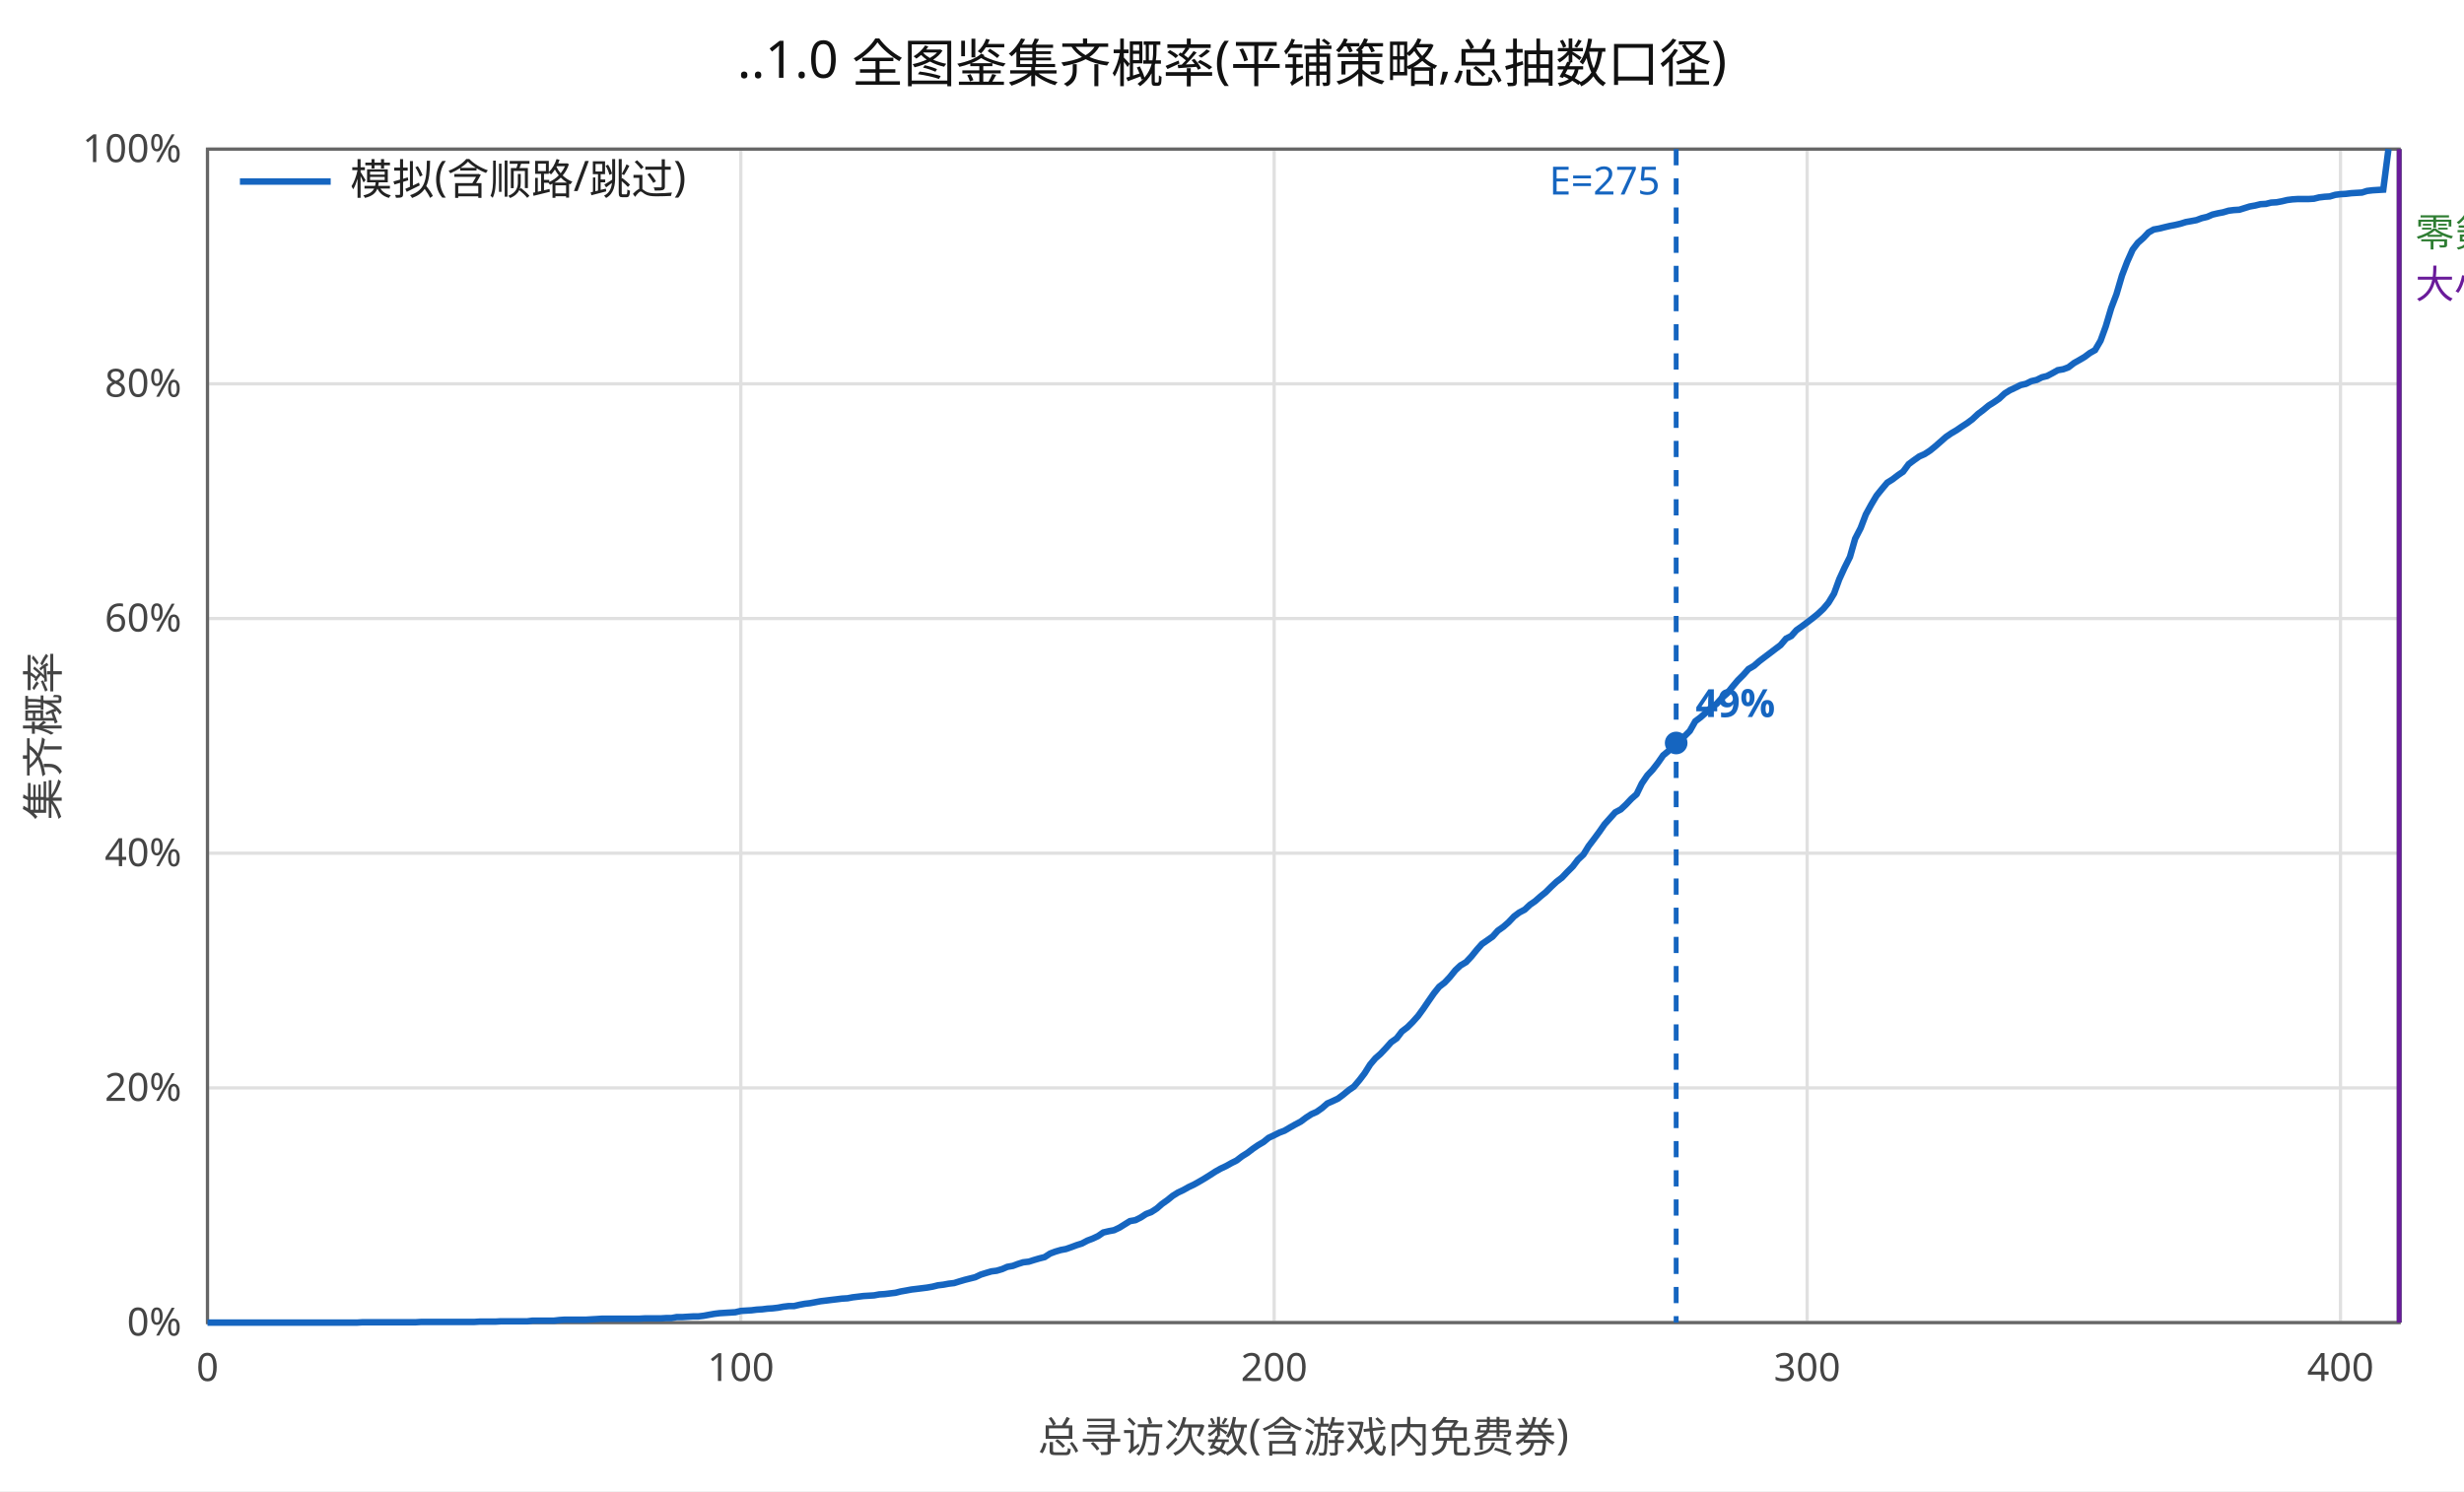
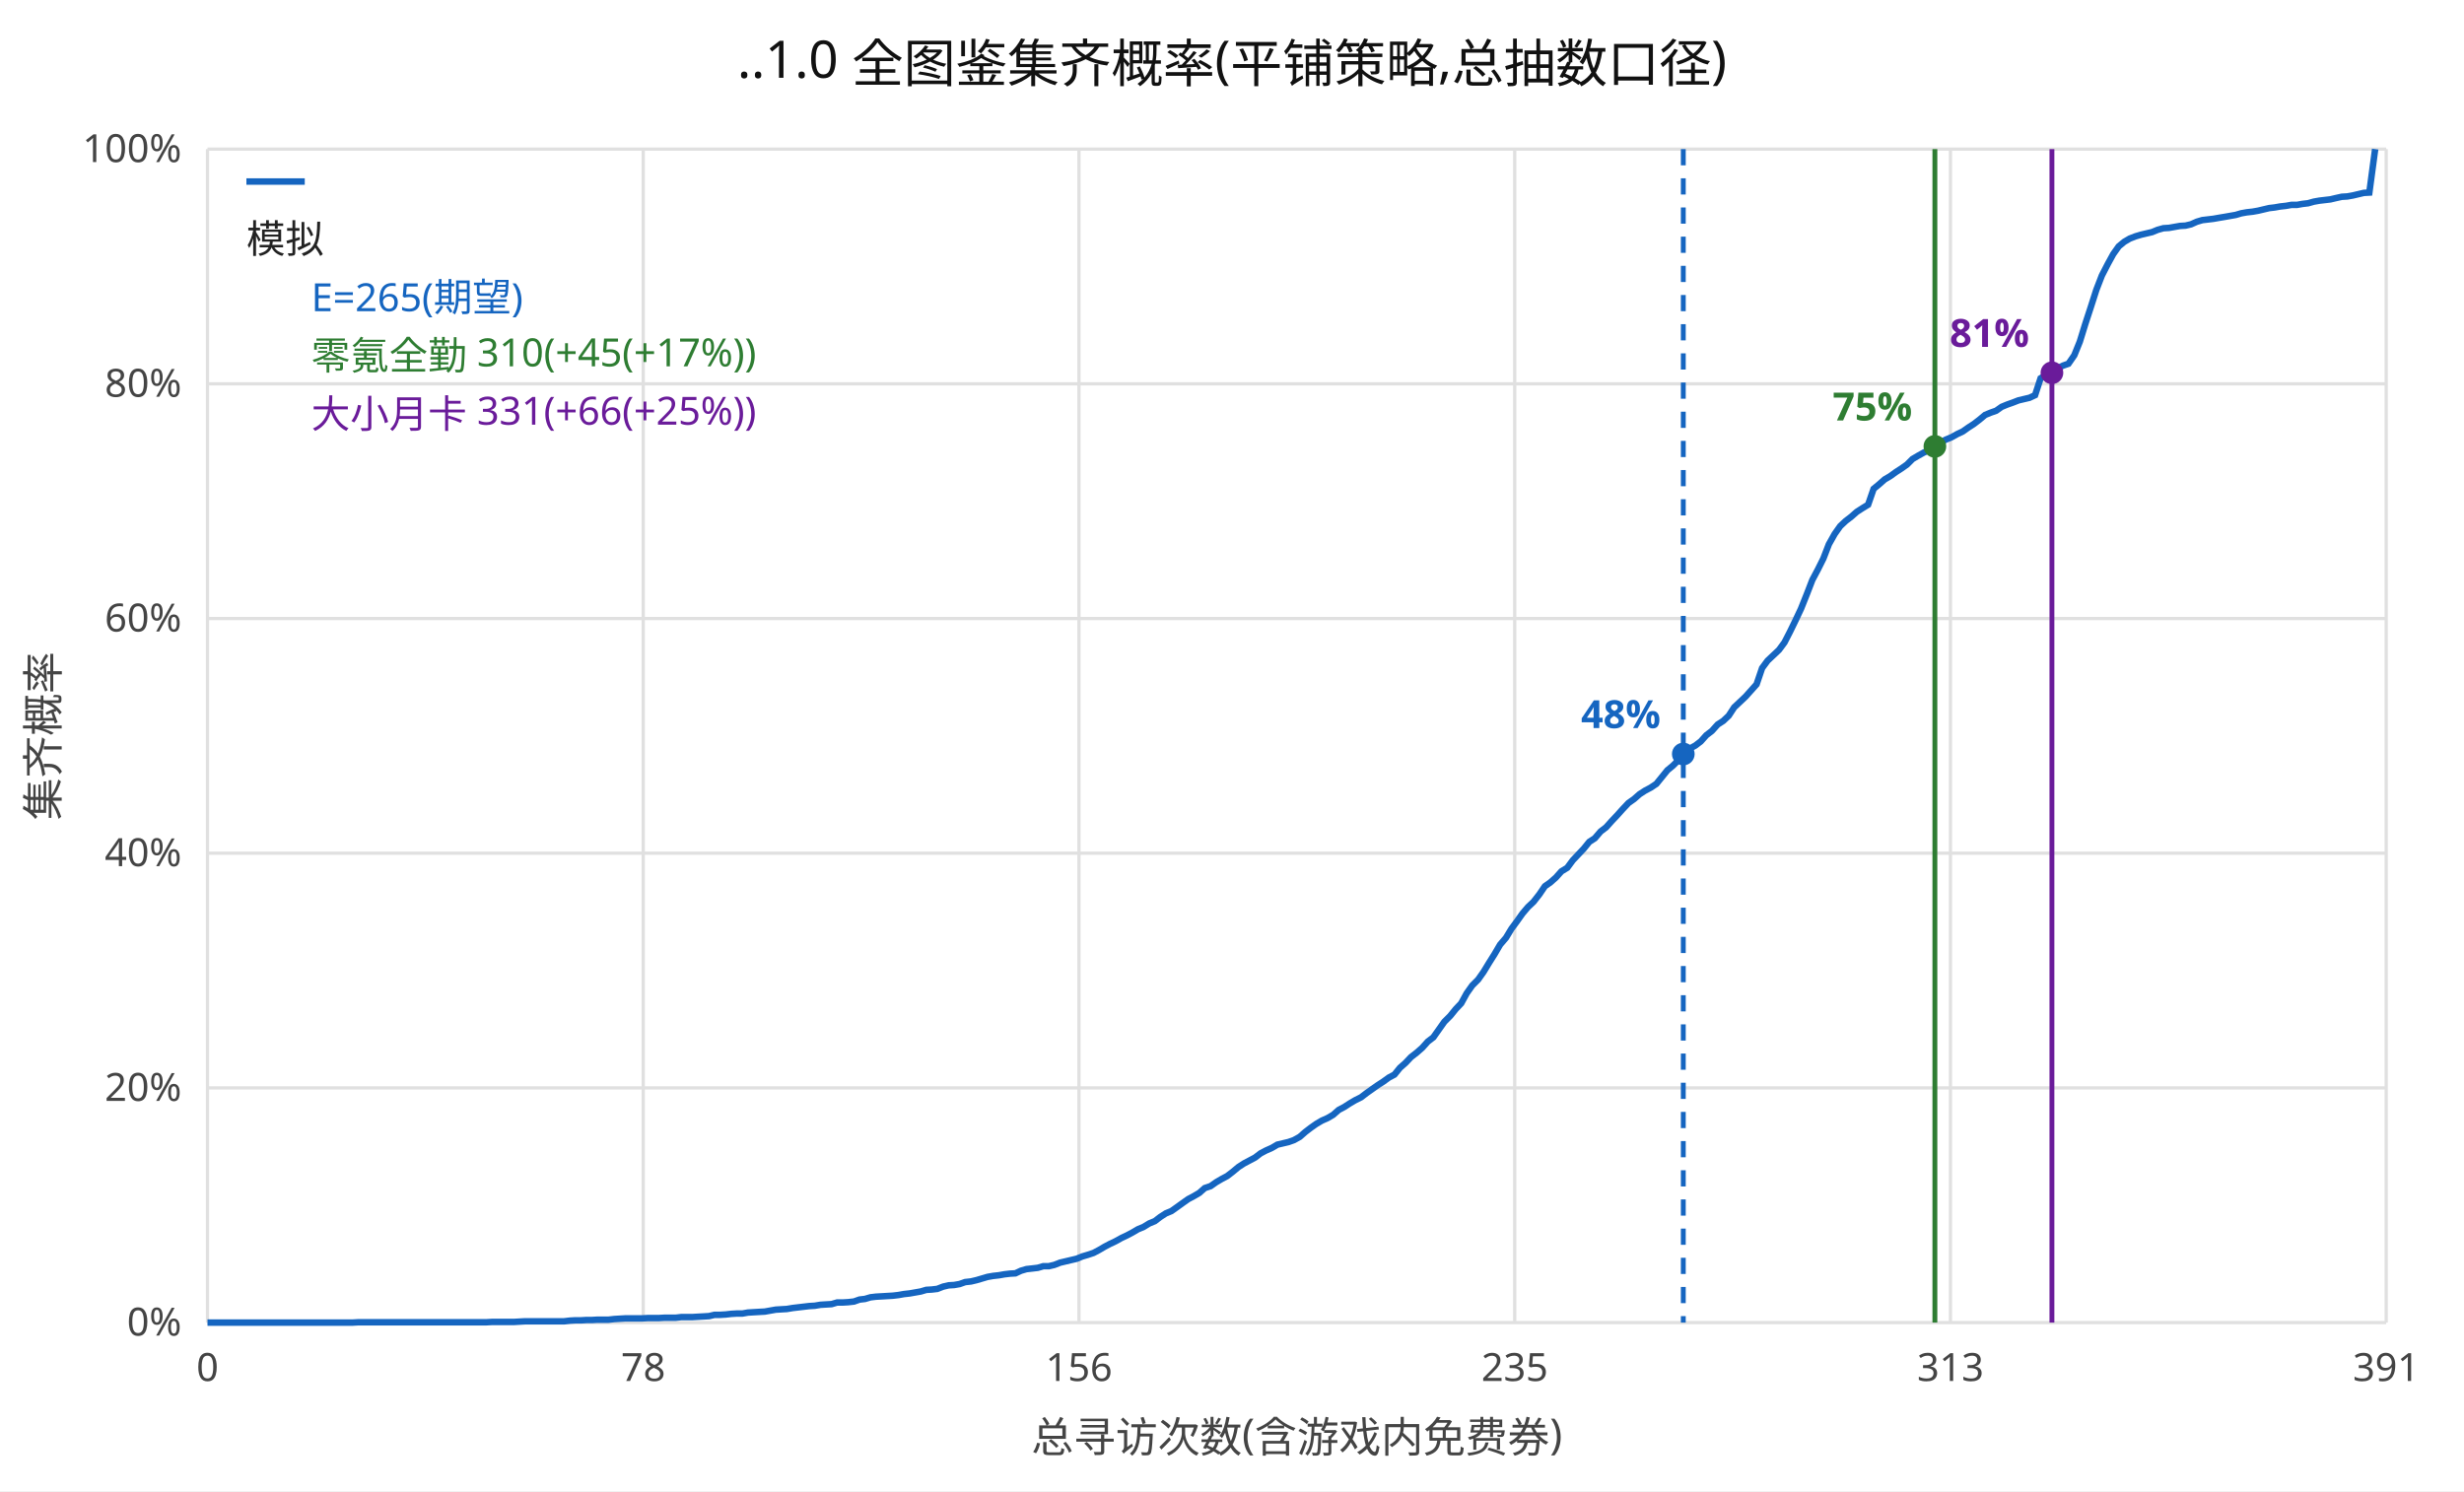
<svg xmlns="http://www.w3.org/2000/svg" width="760" height="460" viewBox="0 0 760 460" font-family="sans-serif">
  <rect x="0" y="0" width="760" height="460" fill="#ffffff" />
  <text x="380.0" y="24" text-anchor="middle" font-size="16" fill="#111">..1.0 全图鉴集齐概率(平铺策略,总抽数口径)</text>
-   <line x1="64" y1="408.0" x2="740" y2="408.0" stroke="#e0e0e0" />
-   <line x1="64" y1="335.6" x2="740" y2="335.6" stroke="#e0e0e0" />
-   <line x1="64" y1="263.2" x2="740" y2="263.2" stroke="#e0e0e0" />
-   <line x1="64" y1="190.8" x2="740" y2="190.8" stroke="#e0e0e0" />
-   <line x1="64" y1="118.4" x2="740" y2="118.4" stroke="#e0e0e0" />
-   <line x1="64" y1="46.0" x2="740" y2="46.0" stroke="#e0e0e0" />
+   <line x1="64" y1="408.0" x2="736" y2="408.0" stroke="#e0e0e0" />
  <line x1="64.0" y1="46" x2="64.0" y2="408" stroke="#e0e0e0" />
-   <line x1="228.5" y1="46" x2="228.5" y2="408" stroke="#e0e0e0" />
-   <line x1="393.0" y1="46" x2="393.0" y2="408" stroke="#e0e0e0" />
-   <line x1="557.4" y1="46" x2="557.4" y2="408" stroke="#e0e0e0" />
-   <line x1="721.9" y1="46" x2="721.9" y2="408" stroke="#e0e0e0" />
-   <rect x="64" y="46" width="676" height="362" fill="none" stroke="#666" />
-   <polyline points="64.0,408.0 65.6,408.0 67.3,408.0 68.9,408.0 70.6,408.0 72.2,408.0 73.9,408.0 75.5,408.0 77.2,408.0 78.8,408.0 80.4,408.0 82.1,408.0 83.7,408.0 85.4,408.0 87.0,408.0 88.7,408.0 90.3,408.0 92.0,408.0 93.6,408.0 95.3,408.0 96.9,408.0 98.5,408.0 100.2,408.0 101.8,408.0 103.5,408.0 105.1,408.0 106.8,408.0 108.4,408.0 110.1,408.0 111.7,407.9 113.3,407.9 115.0,407.9 116.6,407.9 118.3,407.9 119.9,407.9 121.6,407.9 123.2,407.9 124.9,407.9 126.5,407.9 128.1,407.9 129.8,407.8 131.4,407.8 133.1,407.8 134.7,407.8 136.4,407.8 138.0,407.8 139.7,407.8 141.3,407.8 142.9,407.8 144.6,407.8 146.2,407.8 147.9,407.7 149.5,407.7 151.2,407.7 152.8,407.7 154.5,407.6 156.1,407.6 157.8,407.6 159.4,407.6 161.0,407.6 162.7,407.6 164.3,407.4 166.0,407.4 167.6,407.4 169.3,407.4 170.9,407.4 172.6,407.2 174.2,407.1 175.8,407.1 177.5,407.1 179.1,407.1 180.8,407.1 182.4,407.0 184.1,406.9 185.7,406.8 187.4,406.8 189.0,406.8 190.6,406.8 192.3,406.8 193.9,406.8 195.6,406.8 197.2,406.8 198.9,406.7 200.5,406.7 202.2,406.7 203.8,406.7 205.5,406.6 207.1,406.6 208.7,406.3 210.4,406.3 212.0,406.2 213.7,406.1 215.3,406.1 217.0,405.9 218.6,405.6 220.3,405.3 221.9,405.1 223.5,405.0 225.2,404.9 226.8,404.8 228.5,404.4 230.1,404.3 231.8,404.2 233.4,404.0 235.1,403.9 236.7,403.7 238.3,403.6 240.0,403.4 241.6,403.1 243.3,402.9 244.9,402.9 246.6,402.5 248.2,402.2 249.9,402.0 251.5,401.7 253.1,401.4 254.8,401.2 256.4,401.0 258.1,400.8 259.7,400.6 261.4,400.5 263.0,400.2 264.7,400.0 266.3,399.8 268.0,399.7 269.6,399.6 271.2,399.3 272.9,399.2 274.5,399.0 276.2,398.8 277.8,398.4 279.5,398.1 281.1,397.8 282.8,397.6 284.4,397.4 286.0,397.2 287.7,396.9 289.3,396.5 291.0,396.3 292.6,396.0 294.3,395.8 295.9,395.3 297.6,394.8 299.2,394.4 300.8,394.0 302.5,393.2 304.1,392.7 305.8,392.2 307.4,392.0 309.1,391.5 310.7,390.8 312.4,390.5 314.0,389.9 315.6,389.4 317.3,389.2 318.9,388.7 320.6,388.2 322.2,387.8 323.9,386.7 325.5,386.1 327.2,385.6 328.8,385.3 330.5,384.7 332.1,384.1 333.7,383.6 335.4,382.7 337.0,382.1 338.7,381.3 340.3,380.2 342.0,379.8 343.6,379.5 345.3,378.7 346.9,377.7 348.5,376.7 350.2,376.4 351.8,375.6 353.5,374.5 355.1,373.9 356.8,372.8 358.4,371.4 360.1,370.2 361.7,368.9 363.3,367.9 365.0,367.1 366.6,366.2 368.3,365.4 369.9,364.5 371.6,363.5 373.2,362.5 374.9,361.4 376.5,360.5 378.2,359.7 379.8,358.8 381.4,358.0 383.1,356.7 384.7,355.7 386.4,354.4 388.0,353.3 389.7,352.3 391.3,351.0 393.0,350.2 394.6,349.4 396.2,348.8 397.9,347.8 399.5,346.9 401.2,346.0 402.8,344.8 404.5,343.7 406.1,343.0 407.8,341.8 409.4,340.4 411.0,339.7 412.7,338.9 414.3,337.7 416.0,336.3 417.6,335.2 419.3,333.2 420.9,331.1 422.6,328.4 424.2,326.5 425.8,325.1 427.5,323.3 429.1,321.5 430.8,320.3 432.4,318.2 434.1,316.9 435.7,315.3 437.4,313.4 439.0,311.2 440.7,308.7 442.3,306.4 443.9,304.4 445.6,303.1 447.2,301.4 448.9,299.3 450.5,297.8 452.2,296.8 453.8,295.1 455.5,293.0 457.1,291.2 458.7,290.1 460.4,288.9 462.0,287.1 463.7,285.9 465.3,284.5 467.0,282.7 468.6,281.5 470.3,280.6 471.9,279.1 473.5,278.0 475.2,276.5 476.8,275.2 478.5,273.5 480.1,272.0 481.8,270.7 483.4,269.0 485.1,267.3 486.7,265.2 488.4,263.6 490.0,261.0 491.6,258.9 493.3,256.6 494.9,254.3 496.6,252.4 498.2,250.6 499.9,249.7 501.5,248.2 503.2,246.4 504.8,245.0 506.4,241.7 508.1,239.2 509.7,237.5 511.4,235.3 513.0,233.0 514.7,231.6 516.3,229.9 518.0,228.2 519.6,227.1 521.2,225.5 522.9,222.5 524.5,221.3 526.2,219.8 527.8,218.2 529.5,217.1 531.1,215.3 532.8,213.8 534.4,211.8 536.0,209.9 537.7,208.2 539.3,206.4 541.0,205.4 542.6,204.0 544.3,202.7 545.9,201.5 547.6,200.2 549.2,199.0 550.9,197.0 552.5,196.2 554.1,194.4 555.8,193.2 557.4,192.0 559.1,190.7 560.7,189.4 562.4,187.8 564.0,185.9 565.7,183.1 567.3,178.7 568.9,175.2 570.6,171.8 572.2,166.2 573.9,162.9 575.5,158.7 577.2,155.6 578.8,152.9 580.5,150.8 582.1,148.9 583.7,147.9 585.4,146.6 587.0,145.5 588.7,143.2 590.3,142.0 592.0,140.8 593.6,140.1 595.3,139.0 596.9,137.7 598.5,136.3 600.2,134.8 601.8,133.7 603.5,132.7 605.1,131.6 606.8,130.5 608.4,129.3 610.1,127.7 611.7,126.5 613.4,125.1 615.0,124.1 616.6,123.0 618.3,121.4 619.9,120.4 621.6,119.6 623.2,118.8 624.9,118.4 626.5,117.6 628.2,117.2 629.8,116.4 631.4,116.0 633.1,115.1 634.7,114.2 636.4,113.9 638.0,113.3 639.7,112.0 641.3,111.1 643.0,110.1 644.6,108.9 646.2,108.0 647.9,105.1 649.5,100.7 651.2,95.0 652.8,90.8 654.5,85.0 656.1,80.8 657.8,77.0 659.4,74.9 661.1,73.4 662.7,71.7 664.3,70.8 666.0,70.5 667.6,70.1 669.3,69.7 670.9,69.4 672.6,69.0 674.2,68.5 675.9,68.2 677.5,67.9 679.1,67.3 680.8,66.9 682.4,66.2 684.1,65.8 685.7,65.5 687.4,65.0 689.0,64.8 690.7,64.7 692.3,64.2 693.9,63.7 695.6,63.4 697.2,63.0 698.9,62.9 700.5,62.5 702.2,62.4 703.8,62.1 705.5,61.7 707.1,61.5 708.7,61.4 710.4,61.4 712.0,61.4 713.7,61.3 715.3,60.9 717.0,60.7 718.6,60.6 720.3,60.1 721.9,59.9 723.6,59.8 725.2,59.6 726.8,59.5 728.5,59.4 730.1,58.9 731.8,58.7 733.4,58.6 735.1,58.5 736.7,46.0" fill="none" stroke="#1565c0" stroke-width="2" />
-   <line x1="517.0" y1="46" x2="517.0" y2="408" stroke="#1565c0" stroke-width="1.5" stroke-dasharray="5,4" />
-   <text x="512.0" y="60" text-anchor="end" font-size="12" fill="#1565c0">E=275</text>
-   <circle cx="517.0" cy="229.2" r="3.5" fill="#1565c0" />
-   <text x="523.0" y="221.2" font-size="12" font-weight="bold" fill="#1565c0">49%</text>
-   <line x1="74" y1="56" x2="102" y2="56" stroke="#1565c0" stroke-width="2" />
-   <text x="108" y="60" font-size="13" fill="#222">模拟(含顺路/跳过)</text>
-   <line x1="740.0" y1="46" x2="740.0" y2="408" stroke="#2e7d32" stroke-width="1.5" />
-   <text x="745.0" y="76" font-size="12" fill="#2e7d32">零氪全勤 414 +139(+50%)</text>
-   <line x1="740.0" y1="46" x2="740.0" y2="408" stroke="#6a1b9a" stroke-width="1.5" />
-   <text x="745.0" y="92" font-size="12" fill="#6a1b9a">大小月卡 432 +157(+57%)</text>
+   <line x1="64" y1="335.6" x2="736" y2="335.6" stroke="#e0e0e0" />
+   <line x1="198.4" y1="46" x2="198.4" y2="408" stroke="#e0e0e0" />
+   <line x1="64" y1="263.2" x2="736" y2="263.2" stroke="#e0e0e0" />
+   <line x1="332.8" y1="46" x2="332.8" y2="408" stroke="#e0e0e0" />
+   <line x1="64" y1="190.8" x2="736" y2="190.8" stroke="#e0e0e0" />
+   <line x1="467.2" y1="46" x2="467.2" y2="408" stroke="#e0e0e0" />
+   <line x1="64" y1="118.4" x2="736" y2="118.4" stroke="#e0e0e0" />
+   <line x1="601.6" y1="46" x2="601.6" y2="408" stroke="#e0e0e0" />
+   <line x1="64" y1="46.0" x2="736" y2="46.0" stroke="#e0e0e0" />
+   <line x1="736.0" y1="46" x2="736.0" y2="408" stroke="#e0e0e0" />
+   <polyline points="64.0,408.0 65.7,408.0 67.4,408.0 69.2,408.0 70.9,408.0 72.6,408.0 74.3,408.0 76.0,408.0 77.7,408.0 79.5,408.0 81.2,408.0 82.9,408.0 84.6,408.0 86.3,408.0 88.1,408.0 89.8,408.0 91.5,408.0 93.2,408.0 94.9,408.0 96.7,408.0 98.4,408.0 100.1,408.0 101.8,408.0 103.5,408.0 105.2,408.0 107.0,408.0 108.7,408.0 110.4,407.9 112.1,407.9 113.8,407.9 115.6,407.9 117.3,407.9 119.0,407.9 120.7,407.9 122.4,407.9 124.2,407.9 125.9,407.9 127.6,407.9 129.3,407.9 131.0,407.9 132.7,407.9 134.5,407.9 136.2,407.9 137.9,407.9 139.6,407.9 141.3,407.9 143.1,407.9 144.8,407.9 146.5,407.9 148.2,407.9 149.9,407.9 151.7,407.8 153.4,407.8 155.1,407.8 156.8,407.8 158.5,407.8 160.2,407.7 162.0,407.6 163.7,407.6 165.4,407.6 167.1,407.6 168.8,407.6 170.6,407.6 172.3,407.6 174.0,407.6 175.7,407.4 177.4,407.3 179.2,407.3 180.9,407.2 182.6,407.2 184.3,407.1 186.0,407.1 187.7,407.1 189.5,406.9 191.2,406.8 192.9,406.7 194.6,406.7 196.3,406.7 198.1,406.7 199.8,406.6 201.5,406.6 203.2,406.6 204.9,406.5 206.6,406.5 208.4,406.5 210.1,406.3 211.8,406.3 213.5,406.3 215.2,406.2 217.0,406.1 218.7,406.0 220.4,405.6 222.1,405.6 223.8,405.5 225.6,405.3 227.3,405.2 229.0,405.2 230.7,404.9 232.4,404.8 234.1,404.7 235.9,404.6 237.6,404.3 239.3,404.0 241.0,403.9 242.7,403.8 244.5,403.5 246.2,403.3 247.9,403.1 249.6,402.9 251.3,402.8 253.1,402.5 254.8,402.4 256.5,402.3 258.2,401.8 259.9,401.8 261.6,401.7 263.4,401.5 265.1,400.9 266.8,400.7 268.5,400.2 270.2,400.0 272.0,399.9 273.7,399.8 275.4,399.7 277.1,399.5 278.8,399.2 280.6,399.0 282.3,398.7 284.0,398.4 285.7,397.9 287.4,397.8 289.1,397.6 290.9,396.9 292.6,396.5 294.3,396.4 296.0,396.1 297.7,395.5 299.5,395.3 301.2,394.9 302.9,394.4 304.6,393.9 306.3,393.6 308.1,393.4 309.8,393.1 311.5,392.9 313.2,392.8 314.9,392.0 316.6,391.5 318.4,391.3 320.1,391.1 321.8,390.6 323.5,390.6 325.2,390.2 327.0,389.5 328.7,389.1 330.4,388.7 332.1,388.3 333.8,387.6 335.5,387.1 337.3,386.5 339.0,385.6 340.7,384.6 342.4,383.7 344.1,382.9 345.9,381.9 347.6,381.1 349.3,380.2 351.0,379.2 352.7,378.5 354.5,377.4 356.2,376.7 357.9,375.4 359.6,374.3 361.3,373.6 363.0,372.4 364.8,371.1 366.5,369.9 368.2,369.0 369.9,368.0 371.6,366.5 373.4,365.9 375.1,364.7 376.8,363.7 378.5,362.8 380.2,361.5 382.0,360.0 383.7,358.9 385.4,358.0 387.1,357.1 388.8,355.8 390.5,354.9 392.3,354.1 394.0,353.1 395.7,352.7 397.4,352.3 399.1,351.7 400.9,350.7 402.6,349.2 404.3,347.9 406.0,346.7 407.7,345.7 409.5,344.9 411.2,343.9 412.9,342.4 414.6,341.5 416.3,340.4 418.0,339.4 419.8,338.5 421.5,337.2 423.2,336.0 424.9,334.8 426.6,333.7 428.4,332.4 430.1,331.5 431.8,329.4 433.5,327.9 435.2,326.1 437.0,324.7 438.7,323.2 440.4,321.3 442.1,320.0 443.8,317.6 445.5,315.2 447.3,313.4 449.0,311.3 450.7,309.5 452.4,306.4 454.1,304.0 455.9,302.2 457.6,299.8 459.3,297.0 461.0,294.3 462.7,291.4 464.5,289.3 466.2,286.5 467.9,284.2 469.6,281.8 471.3,279.8 473.0,278.2 474.8,275.9 476.5,273.4 478.2,272.2 479.9,270.7 481.6,268.8 483.4,267.7 485.1,265.4 486.8,263.6 488.5,261.8 490.2,259.7 491.9,258.6 493.7,256.5 495.4,255.2 497.1,253.3 498.8,251.5 500.5,249.6 502.3,247.7 504.0,246.5 505.7,245.0 507.4,243.9 509.1,243.0 510.9,241.8 512.6,239.7 514.3,237.6 516.0,236.2 517.7,234.5 519.4,232.4 521.2,230.9 522.9,230.0 524.6,228.7 526.3,226.8 528.0,225.5 529.8,223.5 531.5,222.4 533.2,220.8 534.9,218.2 536.6,216.6 538.4,214.9 540.1,213.0 541.8,211.1 543.5,206.1 545.2,203.8 546.9,202.2 548.7,200.5 550.4,198.2 552.1,194.9 553.8,191.4 555.5,187.8 557.3,183.3 559.0,178.9 560.7,175.7 562.4,172.3 564.1,167.9 565.9,164.7 567.6,162.3 569.3,160.7 571.0,159.4 572.7,157.9 574.4,156.8 576.2,155.7 577.9,150.8 579.6,149.4 581.3,147.9 583.0,146.9 584.8,145.6 586.5,144.5 588.2,143.3 589.9,141.6 591.6,140.6 593.4,139.6 595.1,138.8 596.8,137.7 598.5,136.5 600.2,135.6 601.9,134.9 603.7,133.9 605.4,133.1 607.1,131.9 608.8,130.8 610.5,129.5 612.3,128.0 614.0,127.3 615.7,126.7 617.4,125.5 619.1,124.8 620.8,124.2 622.6,123.5 624.3,123.1 626.0,122.7 627.7,121.9 629.4,116.7 631.2,115.6 632.9,115.0 634.6,113.6 636.3,112.8 638.0,112.2 639.8,109.6 641.5,105.4 643.2,99.9 644.9,94.7 646.6,89.4 648.3,85.0 650.1,81.5 651.8,78.4 653.5,76.0 655.2,74.6 656.9,73.6 658.7,72.9 660.4,72.4 662.1,72.0 663.8,71.6 665.5,70.9 667.3,70.4 669.0,70.3 670.7,70.0 672.4,69.7 674.1,69.6 675.8,69.2 677.6,68.4 679.3,67.9 681.0,67.7 682.7,67.5 684.4,67.2 686.2,66.9 687.9,66.6 689.6,66.3 691.3,65.8 693.0,65.5 694.8,65.3 696.5,65.0 698.2,64.6 699.9,64.2 701.6,64.0 703.3,63.7 705.1,63.5 706.8,63.2 708.5,63.2 710.2,62.9 711.9,62.7 713.7,62.2 715.4,61.9 717.1,61.7 718.8,61.5 720.5,61.1 722.3,60.7 724.0,60.6 725.7,60.3 727.4,59.9 729.1,59.5 730.8,59.4 732.6,46.0" fill="none" stroke="#1565c0" stroke-width="2" />
+   <line x1="519.2" y1="46" x2="519.2" y2="408" stroke="#1565c0" stroke-width="1.5" stroke-dasharray="5,4" />
+   <circle cx="519.2" cy="232.6" r="3.5" fill="#1565c0" />
+   <text x="512.2" y="224.6" text-anchor="end" font-size="12" font-weight="bold" fill="#1565c0">48%</text>
+   <line x1="596.8" y1="46" x2="596.8" y2="408" stroke="#2e7d32" stroke-width="1.5" />
+   <circle cx="596.8" cy="137.7" r="3.5" fill="#2e7d32" />
+   <text x="589.8" y="129.7" text-anchor="end" font-size="12" font-weight="bold" fill="#2e7d32">75%</text>
+   <line x1="632.9" y1="46" x2="632.9" y2="408" stroke="#6a1b9a" stroke-width="1.5" />
+   <circle cx="632.9" cy="115.0" r="3.5" fill="#6a1b9a" />
+   <text x="625.9" y="107.0" text-anchor="end" font-size="12" font-weight="bold" fill="#6a1b9a">81%</text>
+   <line x1="76" y1="56" x2="94" y2="56" stroke="#1565c0" stroke-width="2" />
+   <text x="76" y="78" font-size="12" fill="#222">模拟</text>
+   <text x="96" y="96" font-size="12" fill="#1565c0">E=265(期望)</text>
+   <text x="96" y="114" font-size="12" fill="#2e7d32">零氪全勤 310(+45(+17%))</text>
+   <text x="96" y="132" font-size="12" fill="#6a1b9a">大小月卡 331(+66(+25%))</text>
+   <text x="64.0" y="426" text-anchor="middle" font-size="12" fill="#444">0</text>
  <text x="56" y="412.0" text-anchor="end" font-size="12" fill="#444">0%</text>
+   <text x="198.4" y="426" text-anchor="middle" font-size="12" fill="#444">78</text>
  <text x="56" y="339.6" text-anchor="end" font-size="12" fill="#444">20%</text>
+   <text x="332.8" y="426" text-anchor="middle" font-size="12" fill="#444">156</text>
  <text x="56" y="267.2" text-anchor="end" font-size="12" fill="#444">40%</text>
+   <text x="467.2" y="426" text-anchor="middle" font-size="12" fill="#444">235</text>
  <text x="56" y="194.8" text-anchor="end" font-size="12" fill="#444">60%</text>
+   <text x="601.6" y="426" text-anchor="middle" font-size="12" fill="#444">313</text>
  <text x="56" y="122.4" text-anchor="end" font-size="12" fill="#444">80%</text>
+   <text x="736.0" y="426" text-anchor="middle" font-size="12" fill="#444">391</text>
  <text x="56" y="50.0" text-anchor="end" font-size="12" fill="#444">100%</text>
-   <text x="64.0" y="426" text-anchor="middle" font-size="12" fill="#444">0</text>
-   <text x="228.5" y="426" text-anchor="middle" font-size="12" fill="#444">100</text>
-   <text x="393.0" y="426" text-anchor="middle" font-size="12" fill="#444">200</text>
-   <text x="557.4" y="426" text-anchor="middle" font-size="12" fill="#444">300</text>
-   <text x="721.9" y="426" text-anchor="middle" font-size="12" fill="#444">400</text>
-   <text x="402.0" y="448" text-anchor="middle" font-size="13" fill="#444">总寻访次数(含游戏内免费券)</text>
+   <text x="400.0" y="448" text-anchor="middle" font-size="13" fill="#444">总寻访次数(含游戏内免费券)</text>
  <text x="18" y="227.0" text-anchor="middle" font-size="13" fill="#444" transform="rotate(-90 18 227.0)">集齐概率</text>
</svg>
